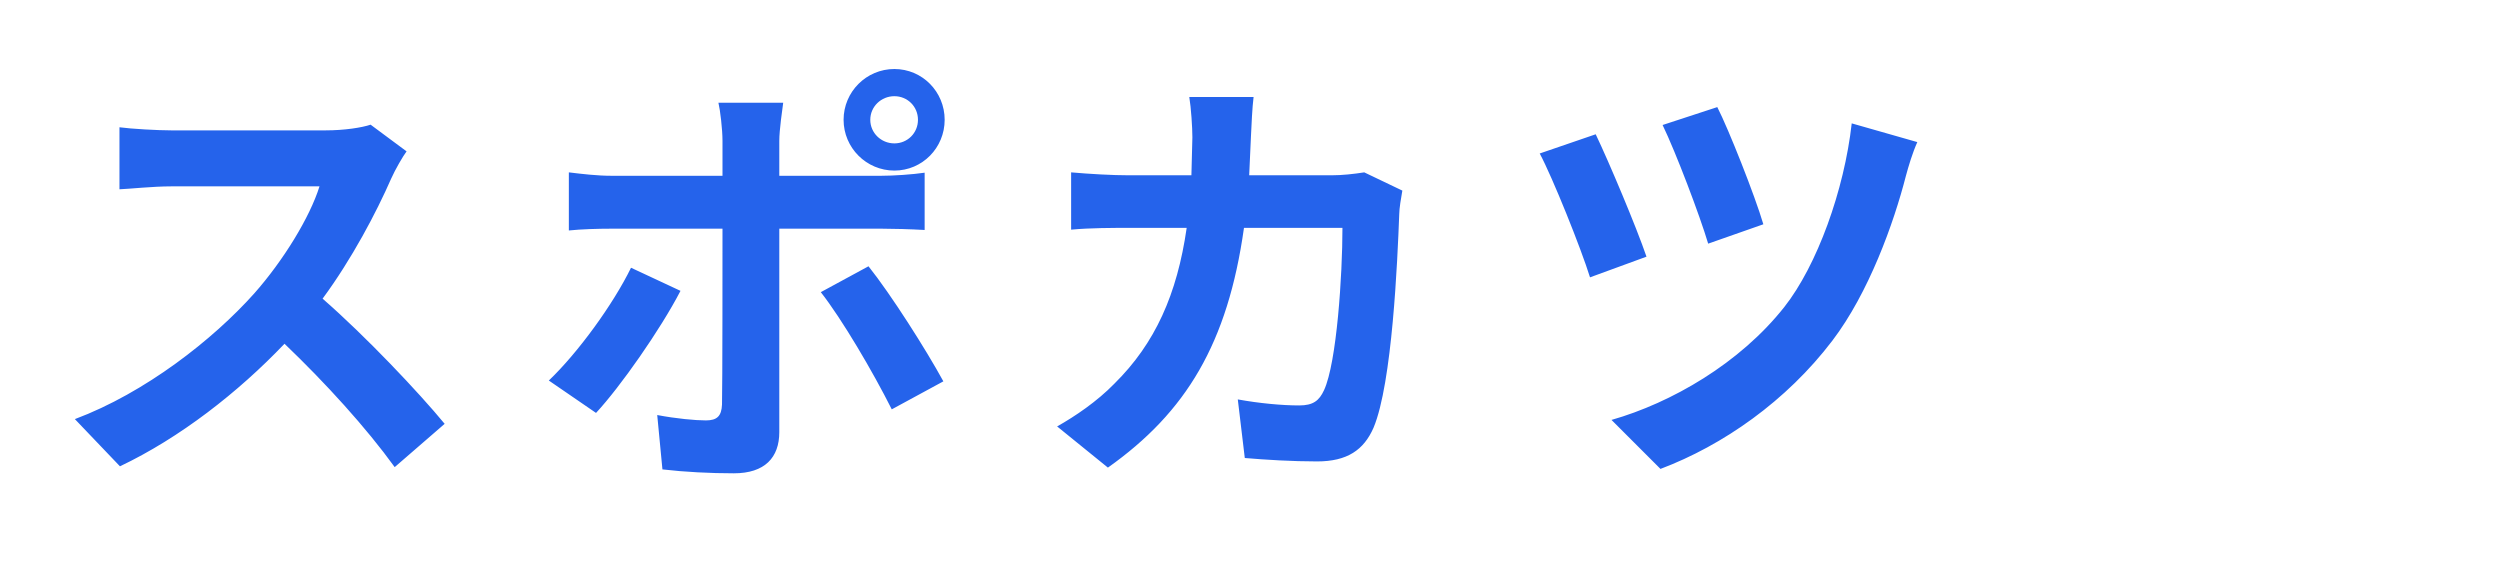
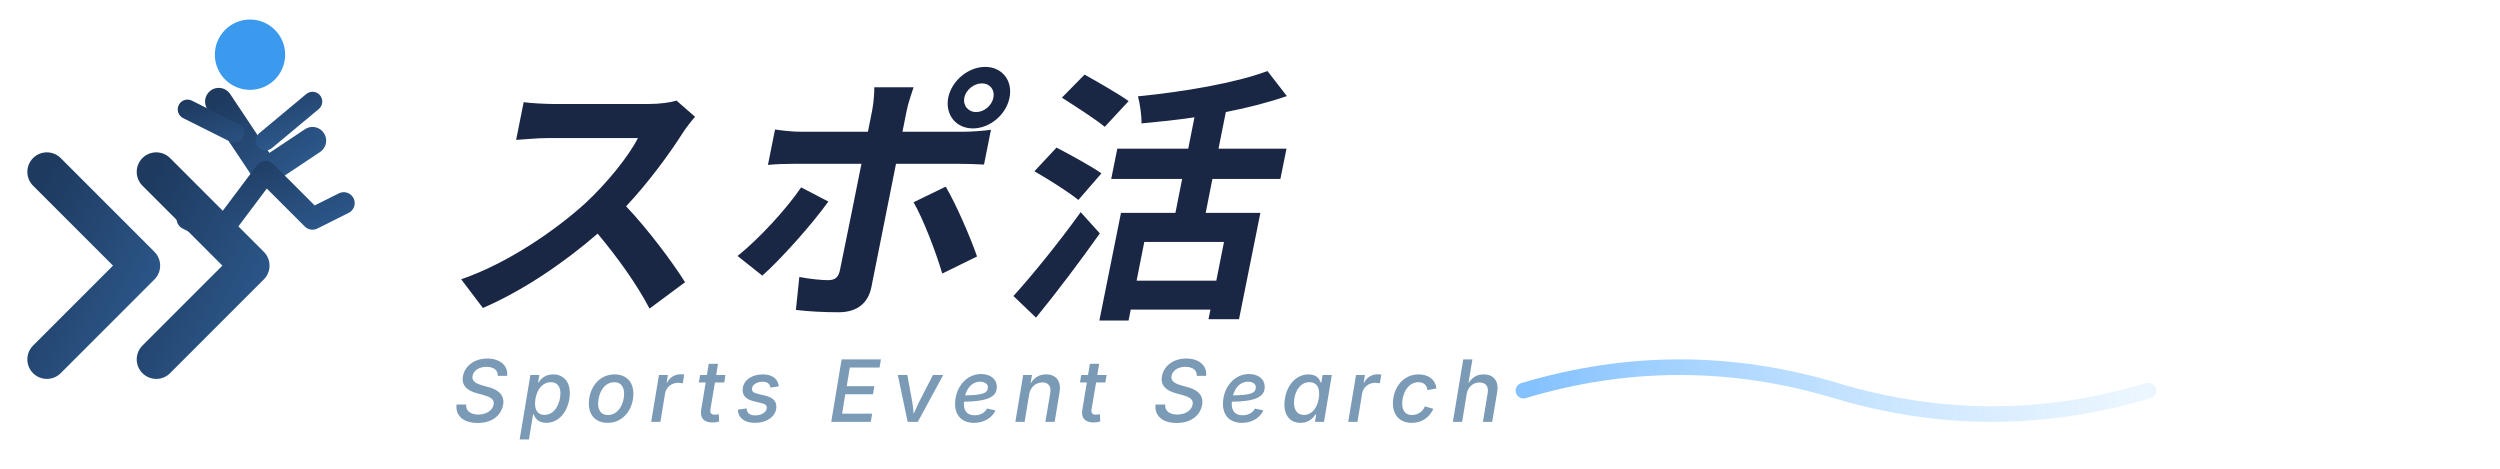
- <svg xmlns="http://www.w3.org/2000/svg" viewBox="0 0 240 56" fill="none">
-   <style>
-     @font-face {
-       font-family: 'LogoFont';
-       src: local('A P-OTF 凸版文久見出ゴ StdN'),
-            local('ToppanBunkyuMidashiGothicStdN-ExtraBold'),
-            local('A-OTF 凸版文久見出ゴシック StdN'),
-            local('Noto Sans JP Black'),
-            local('Noto Sans JP'),
-            local('Hiragino Sans W9'),
-            local('Yu Gothic Bold');
-       font-weight: 900;
-     }
-   </style>
-   <text x="4" y="43" font-family="LogoFont, 'A P-OTF 凸版文久見出ゴ StdN', 'Noto Sans JP', 'Hiragino Sans', sans-serif" font-weight="900" font-size="42" letter-spacing="5" fill="#2563EB">スポカツ</text>
+ <svg xmlns="http://www.w3.org/2000/svg" viewBox="0 0 320 60" fill="none">
+   <defs>
+     <linearGradient id="iconGrad" x1="0" y1="0" x2="1" y2="1">
+       <stop offset="0%" stop-color="#1e3a5f" />
+       <stop offset="100%" stop-color="#2d5a8e" />
+     </linearGradient>
+     <linearGradient id="waveGrad" x1="0" y1="0" x2="1" y2="0">
+       <stop offset="0%" stop-color="#4da6ff" stop-opacity="0.7" />
+       <stop offset="100%" stop-color="#a0d4ff" stop-opacity="0.2" />
+     </linearGradient>
+   </defs>
+   <circle cx="32" cy="7" r="4.5" fill="#3b9aed" />
+   <path d="M28 13 L34 22 L40 18" stroke="url(#iconGrad)" stroke-width="3.5" fill="none" stroke-linecap="round" stroke-linejoin="round" />
+   <path d="M30 17 L24 14 M34 18 L40 13" stroke="url(#iconGrad)" stroke-width="2.5" fill="none" stroke-linecap="round" />
+   <path d="M34 22 L28 30 L24 28 M34 22 L40 28 L44 26" stroke="url(#iconGrad)" stroke-width="2.8" fill="none" stroke-linecap="round" stroke-linejoin="round" />
+   <path d="M6 22 L18 34 L6 46" stroke="url(#iconGrad)" stroke-width="5" fill="none" stroke-linecap="round" stroke-linejoin="round" />
+   <path d="M20 22 L32 34 L20 46" stroke="url(#iconGrad)" stroke-width="5" fill="none" stroke-linecap="round" stroke-linejoin="round" />
+   <text x="56" y="38" font-family="'Noto Sans JP', 'Hiragino Sans', 'Yu Gothic', sans-serif" font-weight="900" font-size="34" letter-spacing="2" fill="#1a2744" font-style="italic">スポ活</text>
+   <text x="58" y="54" font-family="'Inter', 'Helvetica Neue', Arial, sans-serif" font-weight="500" font-size="11" letter-spacing="1.5" fill="#7a9ab5" font-style="italic">Sports Event Search</text>
+   <path d="M195 50 Q215 44 235 50 Q255 56 275 50" stroke="url(#waveGrad)" stroke-width="2" fill="none" stroke-linecap="round" />
</svg>
